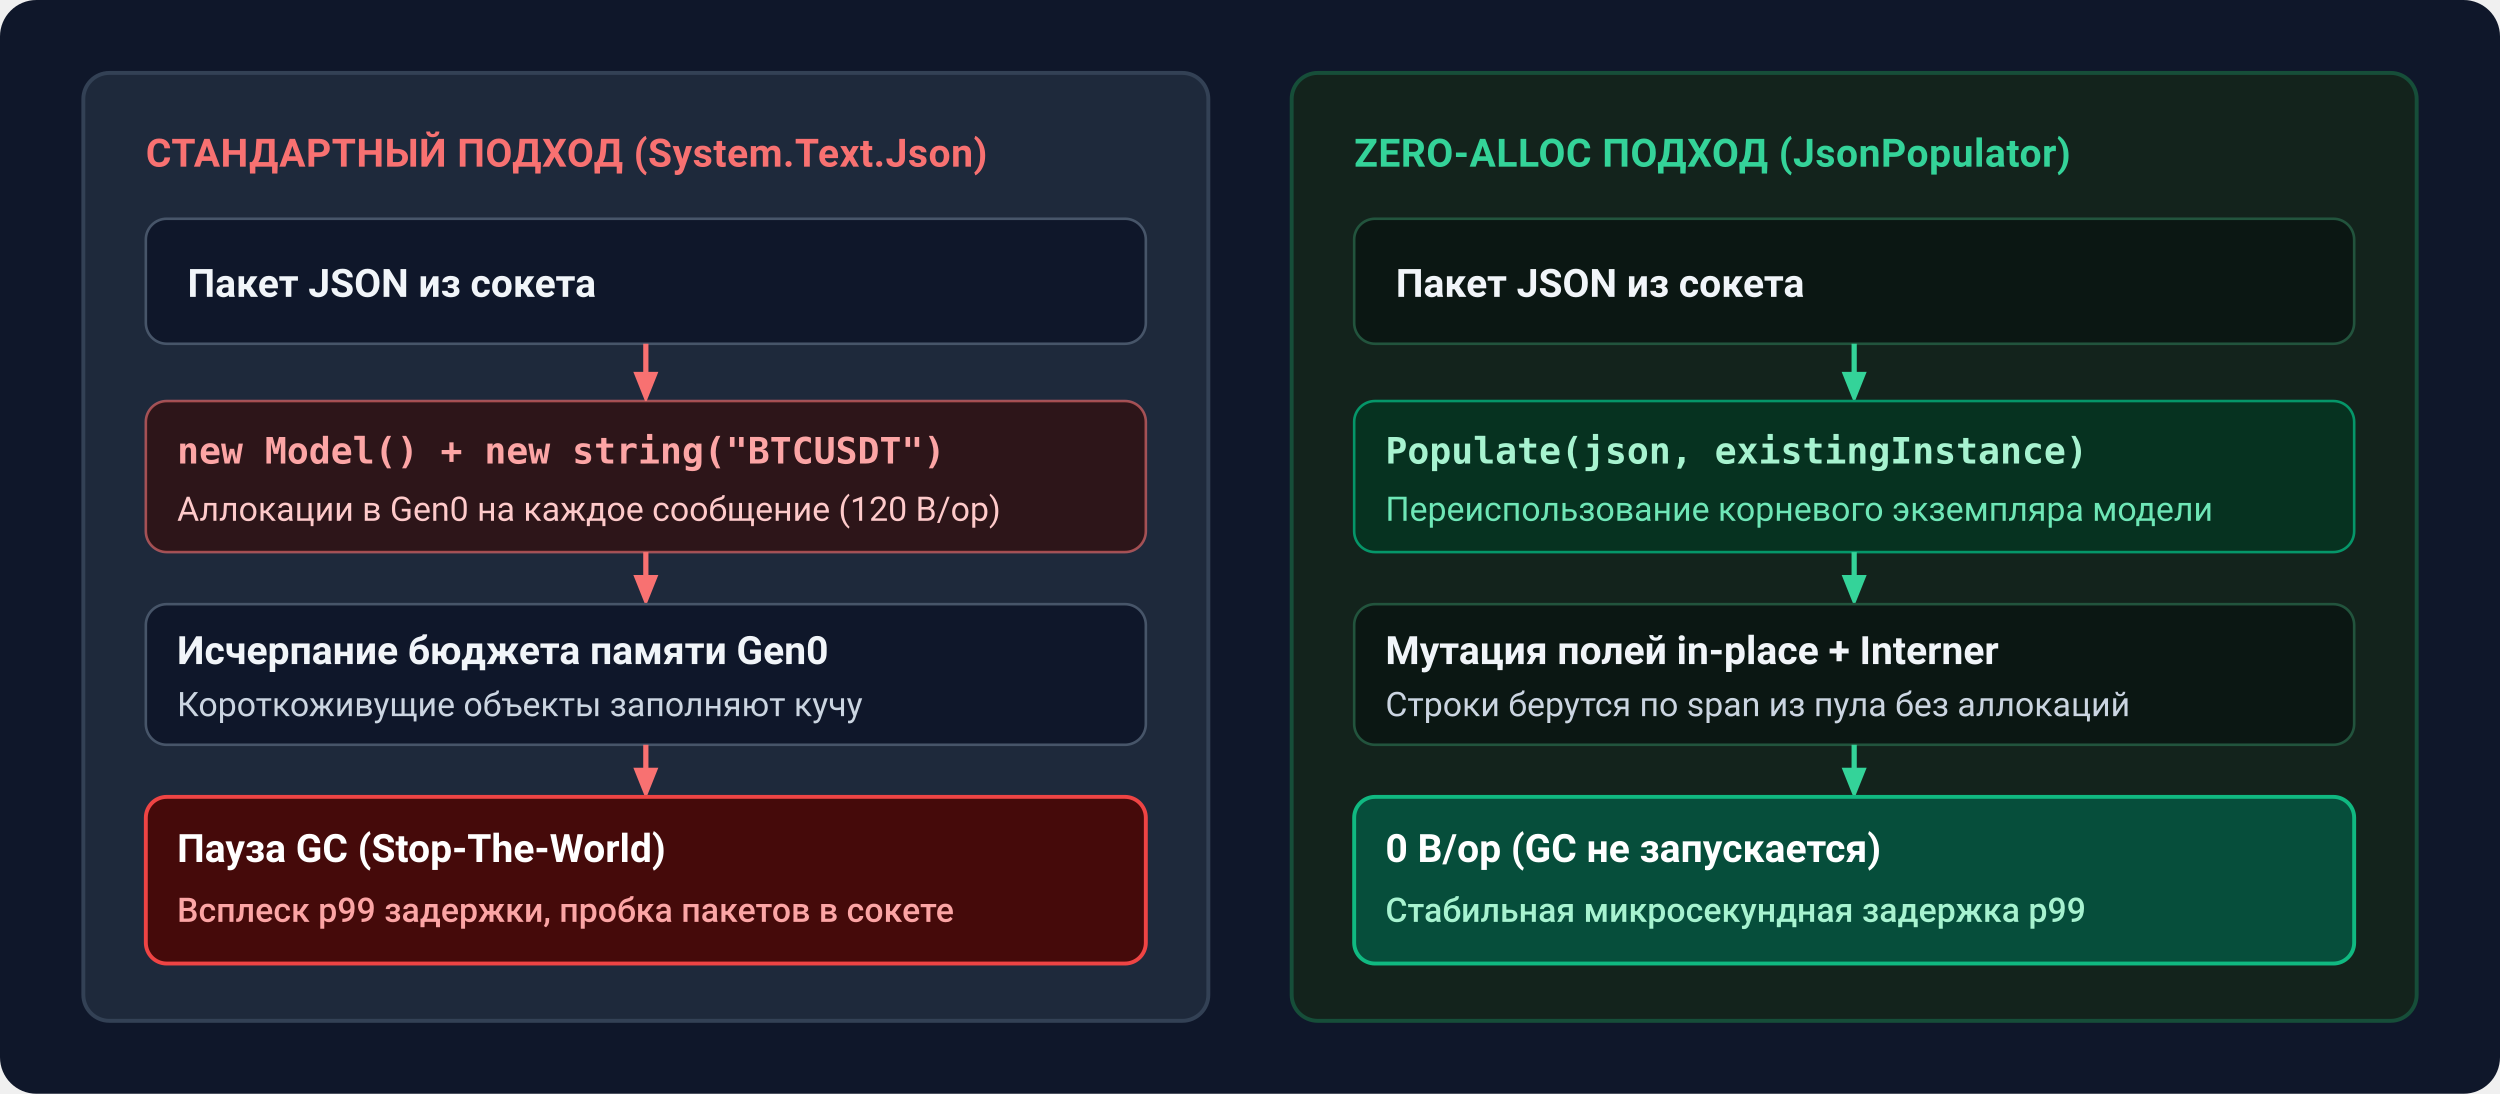
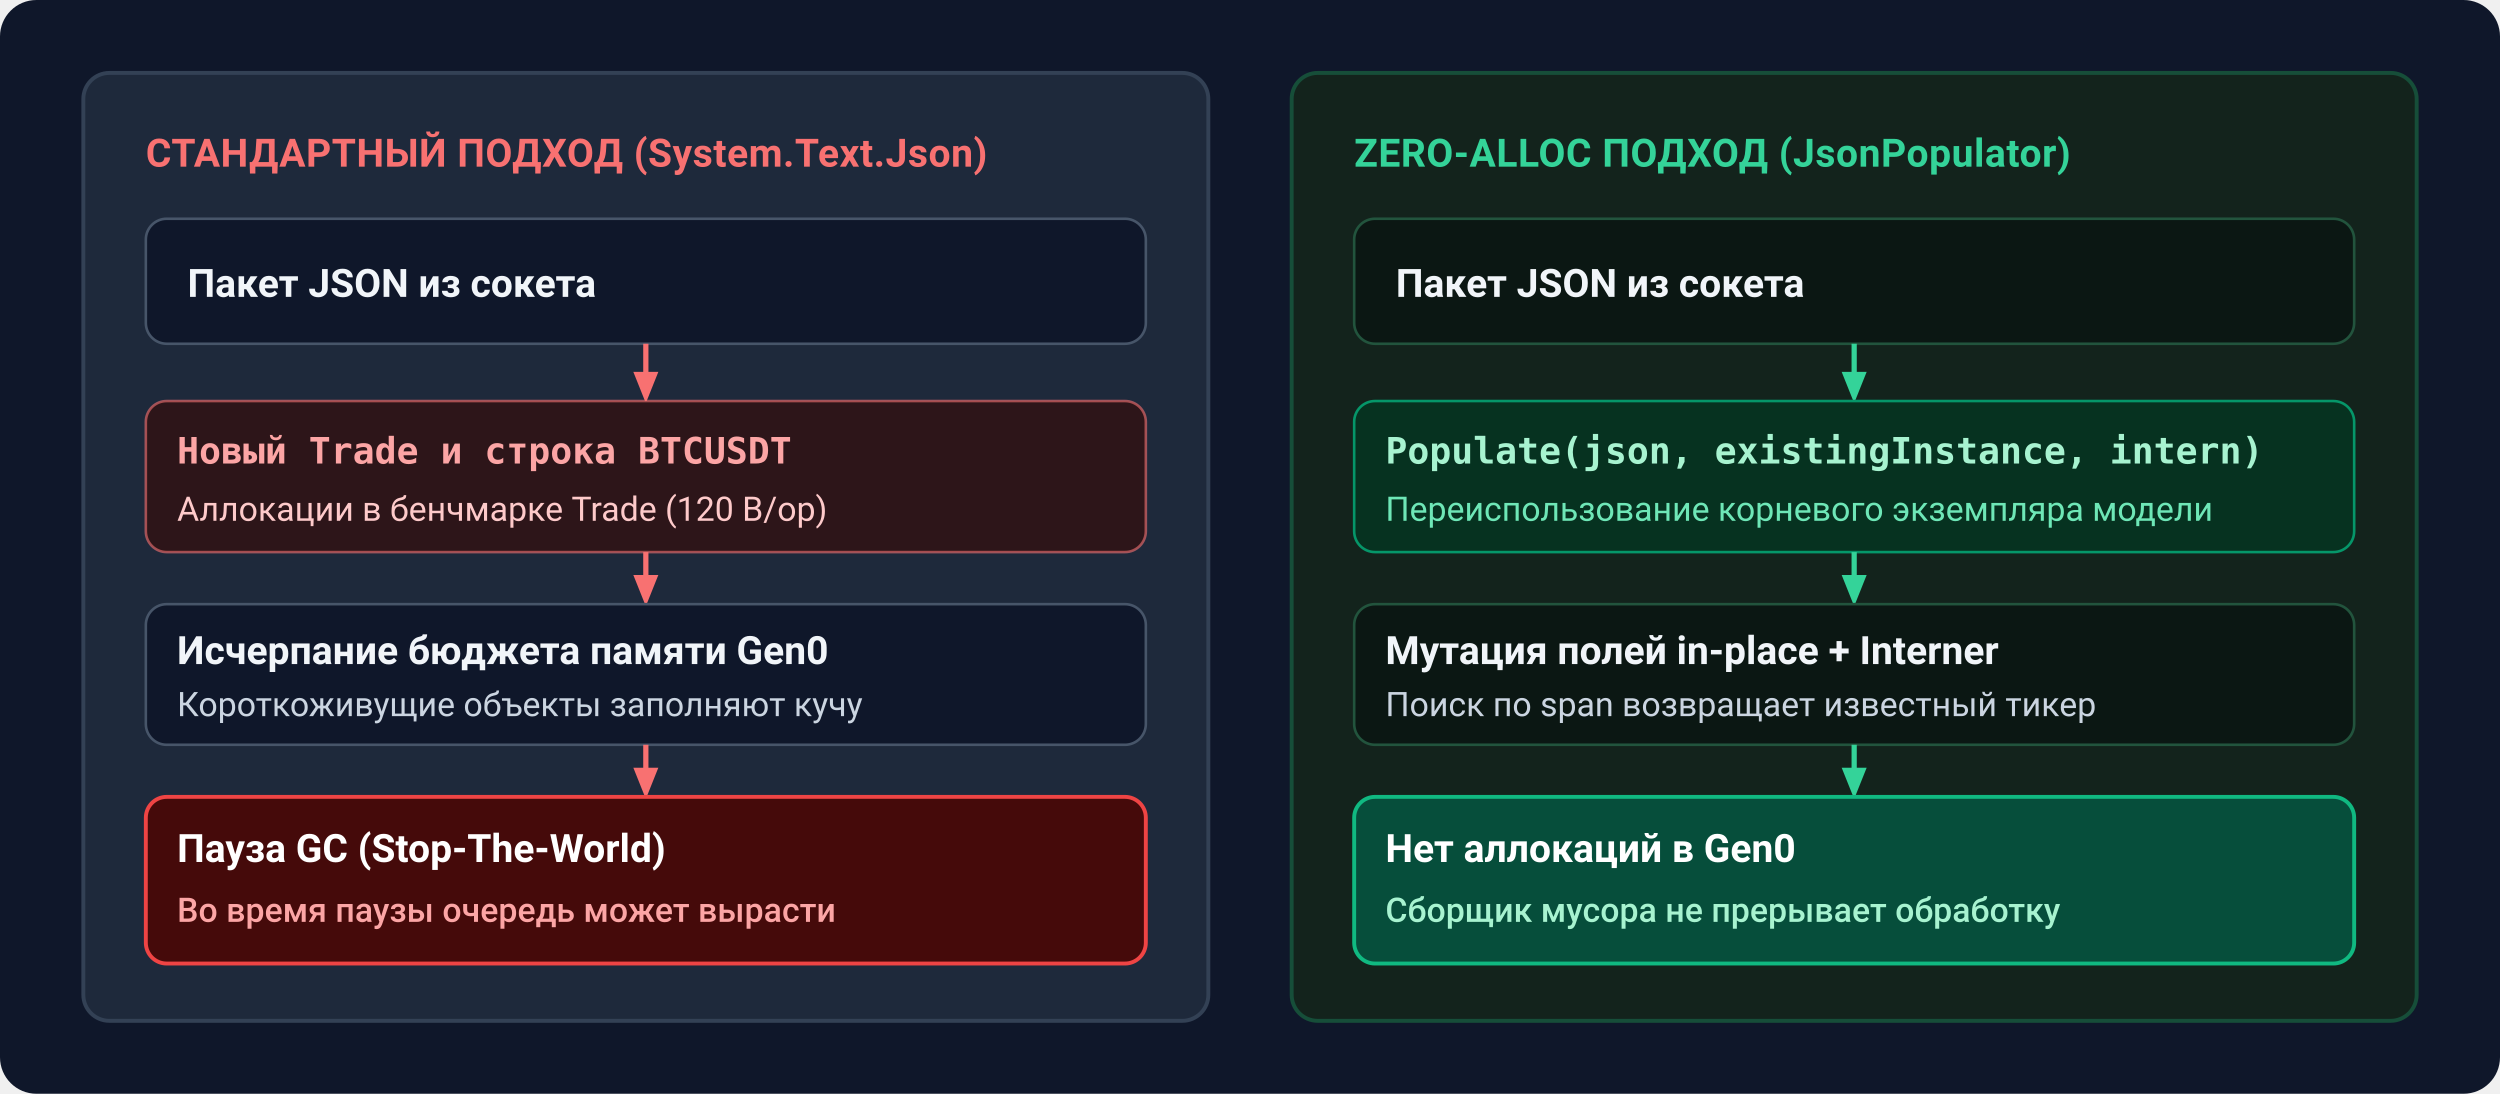
<svg xmlns="http://www.w3.org/2000/svg" width="960" height="420" viewBox="0 0 960 420" role="img" aria-labelledby="title desc">
  <defs>
    <marker id="arrow-red" viewBox="0 0 10 10" refX="6" refY="5" markerWidth="6" markerHeight="6" orient="auto-start-reverse">
      <path d="M 0 1 L 10 5 L 0 9 z" fill="#f87171" />
    </marker>
    <marker id="arrow-green" viewBox="0 0 10 10" refX="6" refY="5" markerWidth="6" markerHeight="6" orient="auto-start-reverse">
      <path d="M 0 1 L 10 5 L 0 9 z" fill="#34d399" />
    </marker>
  </defs>
  <rect width="960" height="420" rx="14" fill="#0f172a" />
  <g transform="translate(32, 28)">
    <rect width="432" height="364" rx="10" fill="#1e293b" stroke="#334155" stroke-width="1.5" />
    <text x="24" y="36" fill="#f87171" font-family="-apple-system, BlinkMacSystemFont, 'Segoe UI', Roboto, sans-serif" font-size="15" font-weight="700" letter-spacing="0.2">СТАНДАРТНЫЙ ПОДХОД (System.Text.Json)</text>
    <rect x="24" y="56" width="384" height="48" rx="8" fill="#0f172a" stroke="#475569" stroke-width="1" />
    <text x="40" y="86" fill="#f1f5f9" font-family="-apple-system, BlinkMacSystemFont, 'Segoe UI', Roboto, sans-serif" font-size="15" font-weight="600">Пакет JSON из сокета</text>
    <path d="M 216 104 L 216 122" stroke="#f87171" stroke-width="2" marker-end="url(#arrow-red)" />
    <rect x="24" y="126" width="384" height="58" rx="8" fill="#2d1519" stroke="#f87171" stroke-opacity="0.6" stroke-width="1" />
-     <text x="36" y="150" fill="#fca5a5" font-family="ui-monospace, monospace" font-size="14" font-weight="600">new Model() + new string("BTCUSDT")</text>
-     <text x="36" y="172" fill="#fecaca" font-family="-apple-system, BlinkMacSystemFont, 'Segoe UI', Roboto, sans-serif" font-size="13">Аллокации в Gen0 на каждое сообщение (120 B/op)</text>
+     <text x="36" y="150" fill="#fca5a5" font-family="ui-monospace, monospace" font-size="14" font-weight="600">Новый Trade и строка BTCUSDT</text>
+     <text x="36" y="172" fill="#fecaca" font-family="-apple-system, BlinkMacSystemFont, 'Segoe UI', Roboto, sans-serif" font-size="13">Аллокации в бенчмарке Trade (120 B/op)</text>
    <path d="M 216 184 L 216 200" stroke="#f87171" stroke-width="2" marker-end="url(#arrow-red)" />
    <rect x="24" y="204" width="384" height="54" rx="8" fill="#0f172a" stroke="#475569" stroke-width="1" />
    <text x="36" y="227" fill="#f1f5f9" font-family="-apple-system, BlinkMacSystemFont, 'Segoe UI', Roboto, sans-serif" font-size="15" font-weight="600">Исчерпание бюджета памяти Gen0</text>
    <text x="36" y="247" fill="#cbd5e1" font-family="-apple-system, BlinkMacSystemFont, 'Segoe UI', Roboto, sans-serif" font-size="13">Короткоживущие объекты заполняют кучу</text>
    <path d="M 216 258 L 216 274" stroke="#f87171" stroke-width="2" marker-end="url(#arrow-red)" />
    <rect x="24" y="278" width="384" height="64" rx="8" fill="#450a0a" stroke="#ef4444" stroke-width="1.5" />
    <text x="36" y="303" fill="#ffffff" font-family="-apple-system, BlinkMacSystemFont, 'Segoe UI', Roboto, sans-serif" font-size="15" font-weight="700">Пауза GC (Stop-The-World)</text>
-     <text x="36" y="326" fill="#fca5a5" font-family="-apple-system, BlinkMacSystemFont, 'Segoe UI', Roboto, sans-serif" font-size="13" font-weight="500">Всплеск p99 задержки, пробка пакетов в сокете</text>
+     <text x="36" y="326" fill="#fca5a5" font-family="-apple-system, BlinkMacSystemFont, 'Segoe UI', Roboto, sans-serif" font-size="13" font-weight="500">Во время паузы очередь может вырасти</text>
  </g>
  <g transform="translate(496, 28)">
    <rect width="432" height="364" rx="10" fill="#13231c" stroke="#164e39" stroke-width="1.5" />
    <text x="24" y="36" fill="#34d399" font-family="-apple-system, BlinkMacSystemFont, 'Segoe UI', Roboto, sans-serif" font-size="15" font-weight="700" letter-spacing="0.2">ZERO-ALLOC ПОДХОД (JsonPopulator)</text>
    <rect x="24" y="56" width="384" height="48" rx="8" fill="#0b1713" stroke="#22543d" stroke-width="1" />
    <text x="40" y="86" fill="#f1f5f9" font-family="-apple-system, BlinkMacSystemFont, 'Segoe UI', Roboto, sans-serif" font-size="15" font-weight="600">Пакет JSON из сокета</text>
    <path d="M 216 104 L 216 122" stroke="#34d399" stroke-width="2" marker-end="url(#arrow-green)" />
    <rect x="24" y="126" width="384" height="58" rx="8" fill="#063220" stroke="#059669" stroke-width="1" />
-     <text x="36" y="150" fill="#a7f3d0" font-family="ui-monospace, monospace" font-size="14" font-weight="600">Populate(json, existingInstance)</text>
+     <text x="36" y="150" fill="#a7f3d0" font-family="ui-monospace, monospace" font-size="14" font-weight="600">Populate(json, existingInstance, intern)</text>
    <text x="36" y="172" fill="#6ee7b7" font-family="-apple-system, BlinkMacSystemFont, 'Segoe UI', Roboto, sans-serif" font-size="13">Переиспользование корневого экземпляра модели</text>
    <path d="M 216 184 L 216 200" stroke="#34d399" stroke-width="2" marker-end="url(#arrow-green)" />
    <rect x="24" y="204" width="384" height="54" rx="8" fill="#0b1713" stroke="#22543d" stroke-width="1" />
    <text x="36" y="227" fill="#f1f5f9" font-family="-apple-system, BlinkMacSystemFont, 'Segoe UI', Roboto, sans-serif" font-size="15" font-weight="600">Мутация полей in-place + Interner</text>
-     <text x="36" y="247" fill="#cbd5e1" font-family="-apple-system, BlinkMacSystemFont, 'Segoe UI', Roboto, sans-serif" font-size="13">Строки берутся по span из пула без аллокаций</text>
+     <text x="36" y="247" fill="#cbd5e1" font-family="-apple-system, BlinkMacSystemFont, 'Segoe UI', Roboto, sans-serif" font-size="13">Поиск по span возвращает известный тикер</text>
    <path d="M 216 258 L 216 274" stroke="#34d399" stroke-width="2" marker-end="url(#arrow-green)" />
    <rect x="24" y="278" width="384" height="64" rx="8" fill="#064e3b" stroke="#10b981" stroke-width="1.5" />
-     <text x="36" y="303" fill="#ffffff" font-family="-apple-system, BlinkMacSystemFont, 'Segoe UI', Roboto, sans-serif" font-size="15" font-weight="700">0 B/op (GC не запускается)</text>
-     <text x="36" y="326" fill="#a7f3d0" font-family="-apple-system, BlinkMacSystemFont, 'Segoe UI', Roboto, sans-serif" font-size="13" font-weight="500">Стабильная микросекундная задержка p99</text>
+     <text x="36" y="303" fill="#ffffff" font-family="-apple-system, BlinkMacSystemFont, 'Segoe UI', Roboto, sans-serif" font-size="15" font-weight="700">Нет аллокаций в Gen0</text>
+     <text x="36" y="326" fill="#a7f3d0" font-family="-apple-system, BlinkMacSystemFont, 'Segoe UI', Roboto, sans-serif" font-size="13" font-weight="500">Сборщик мусора не прерывает обработку</text>
  </g>
</svg>
